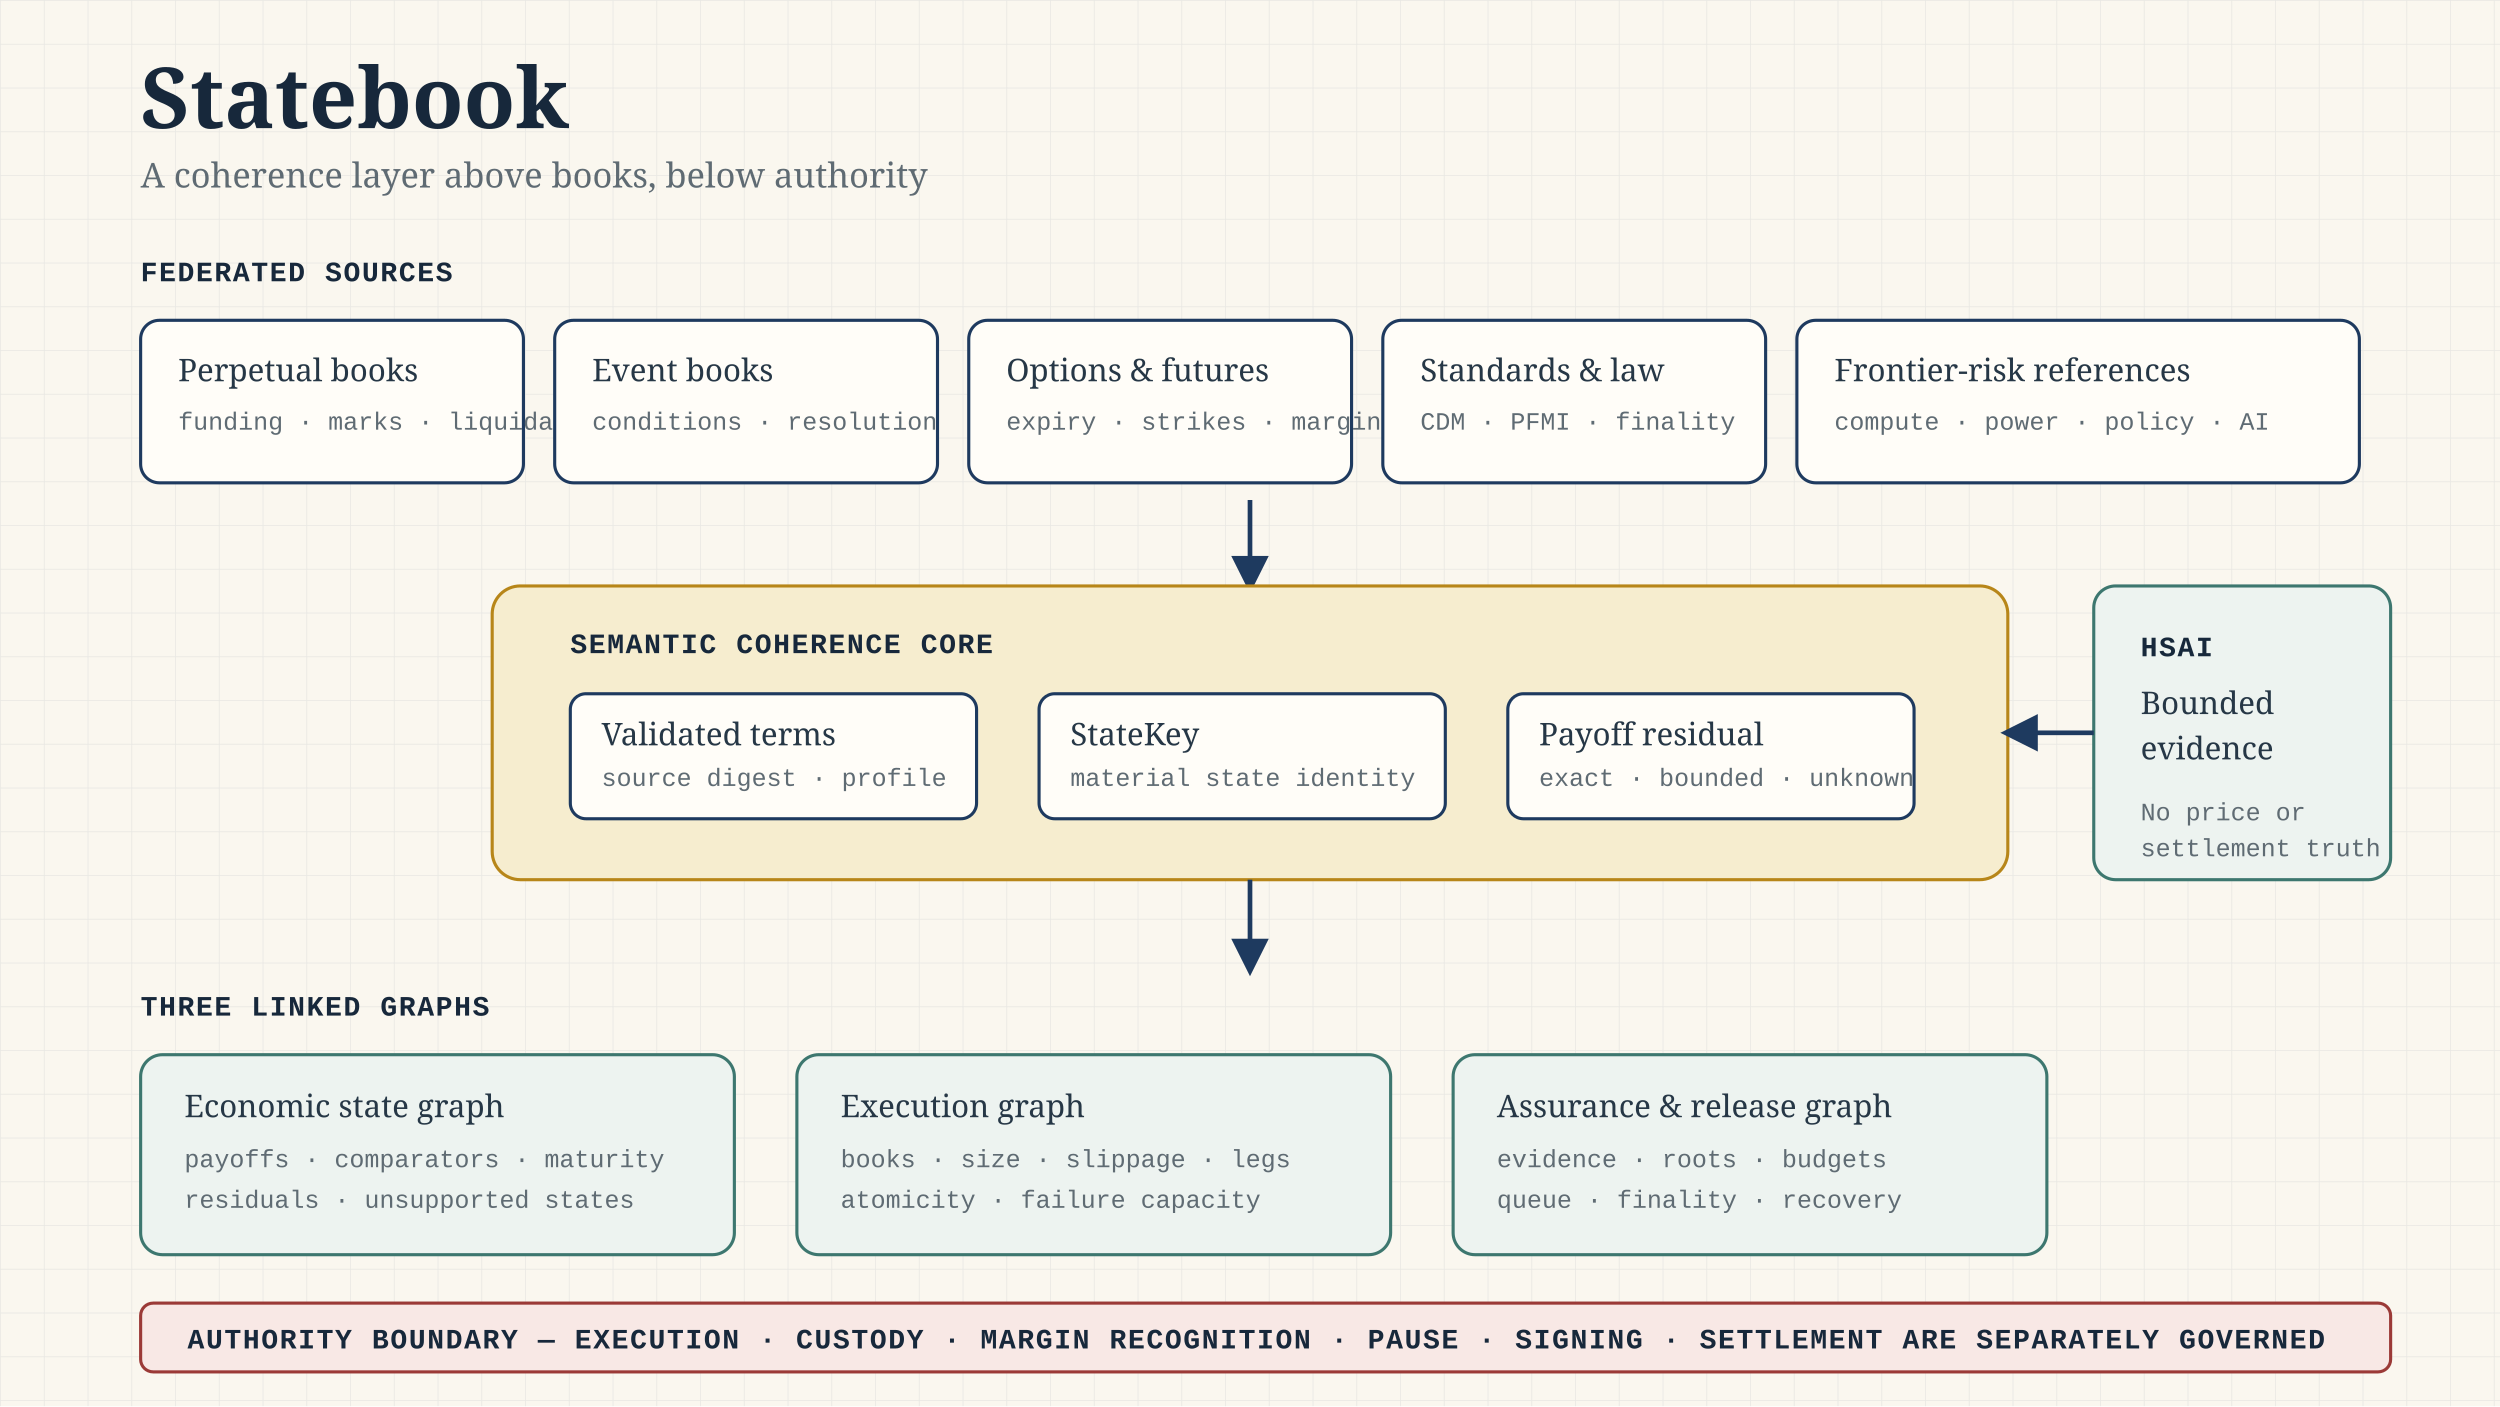
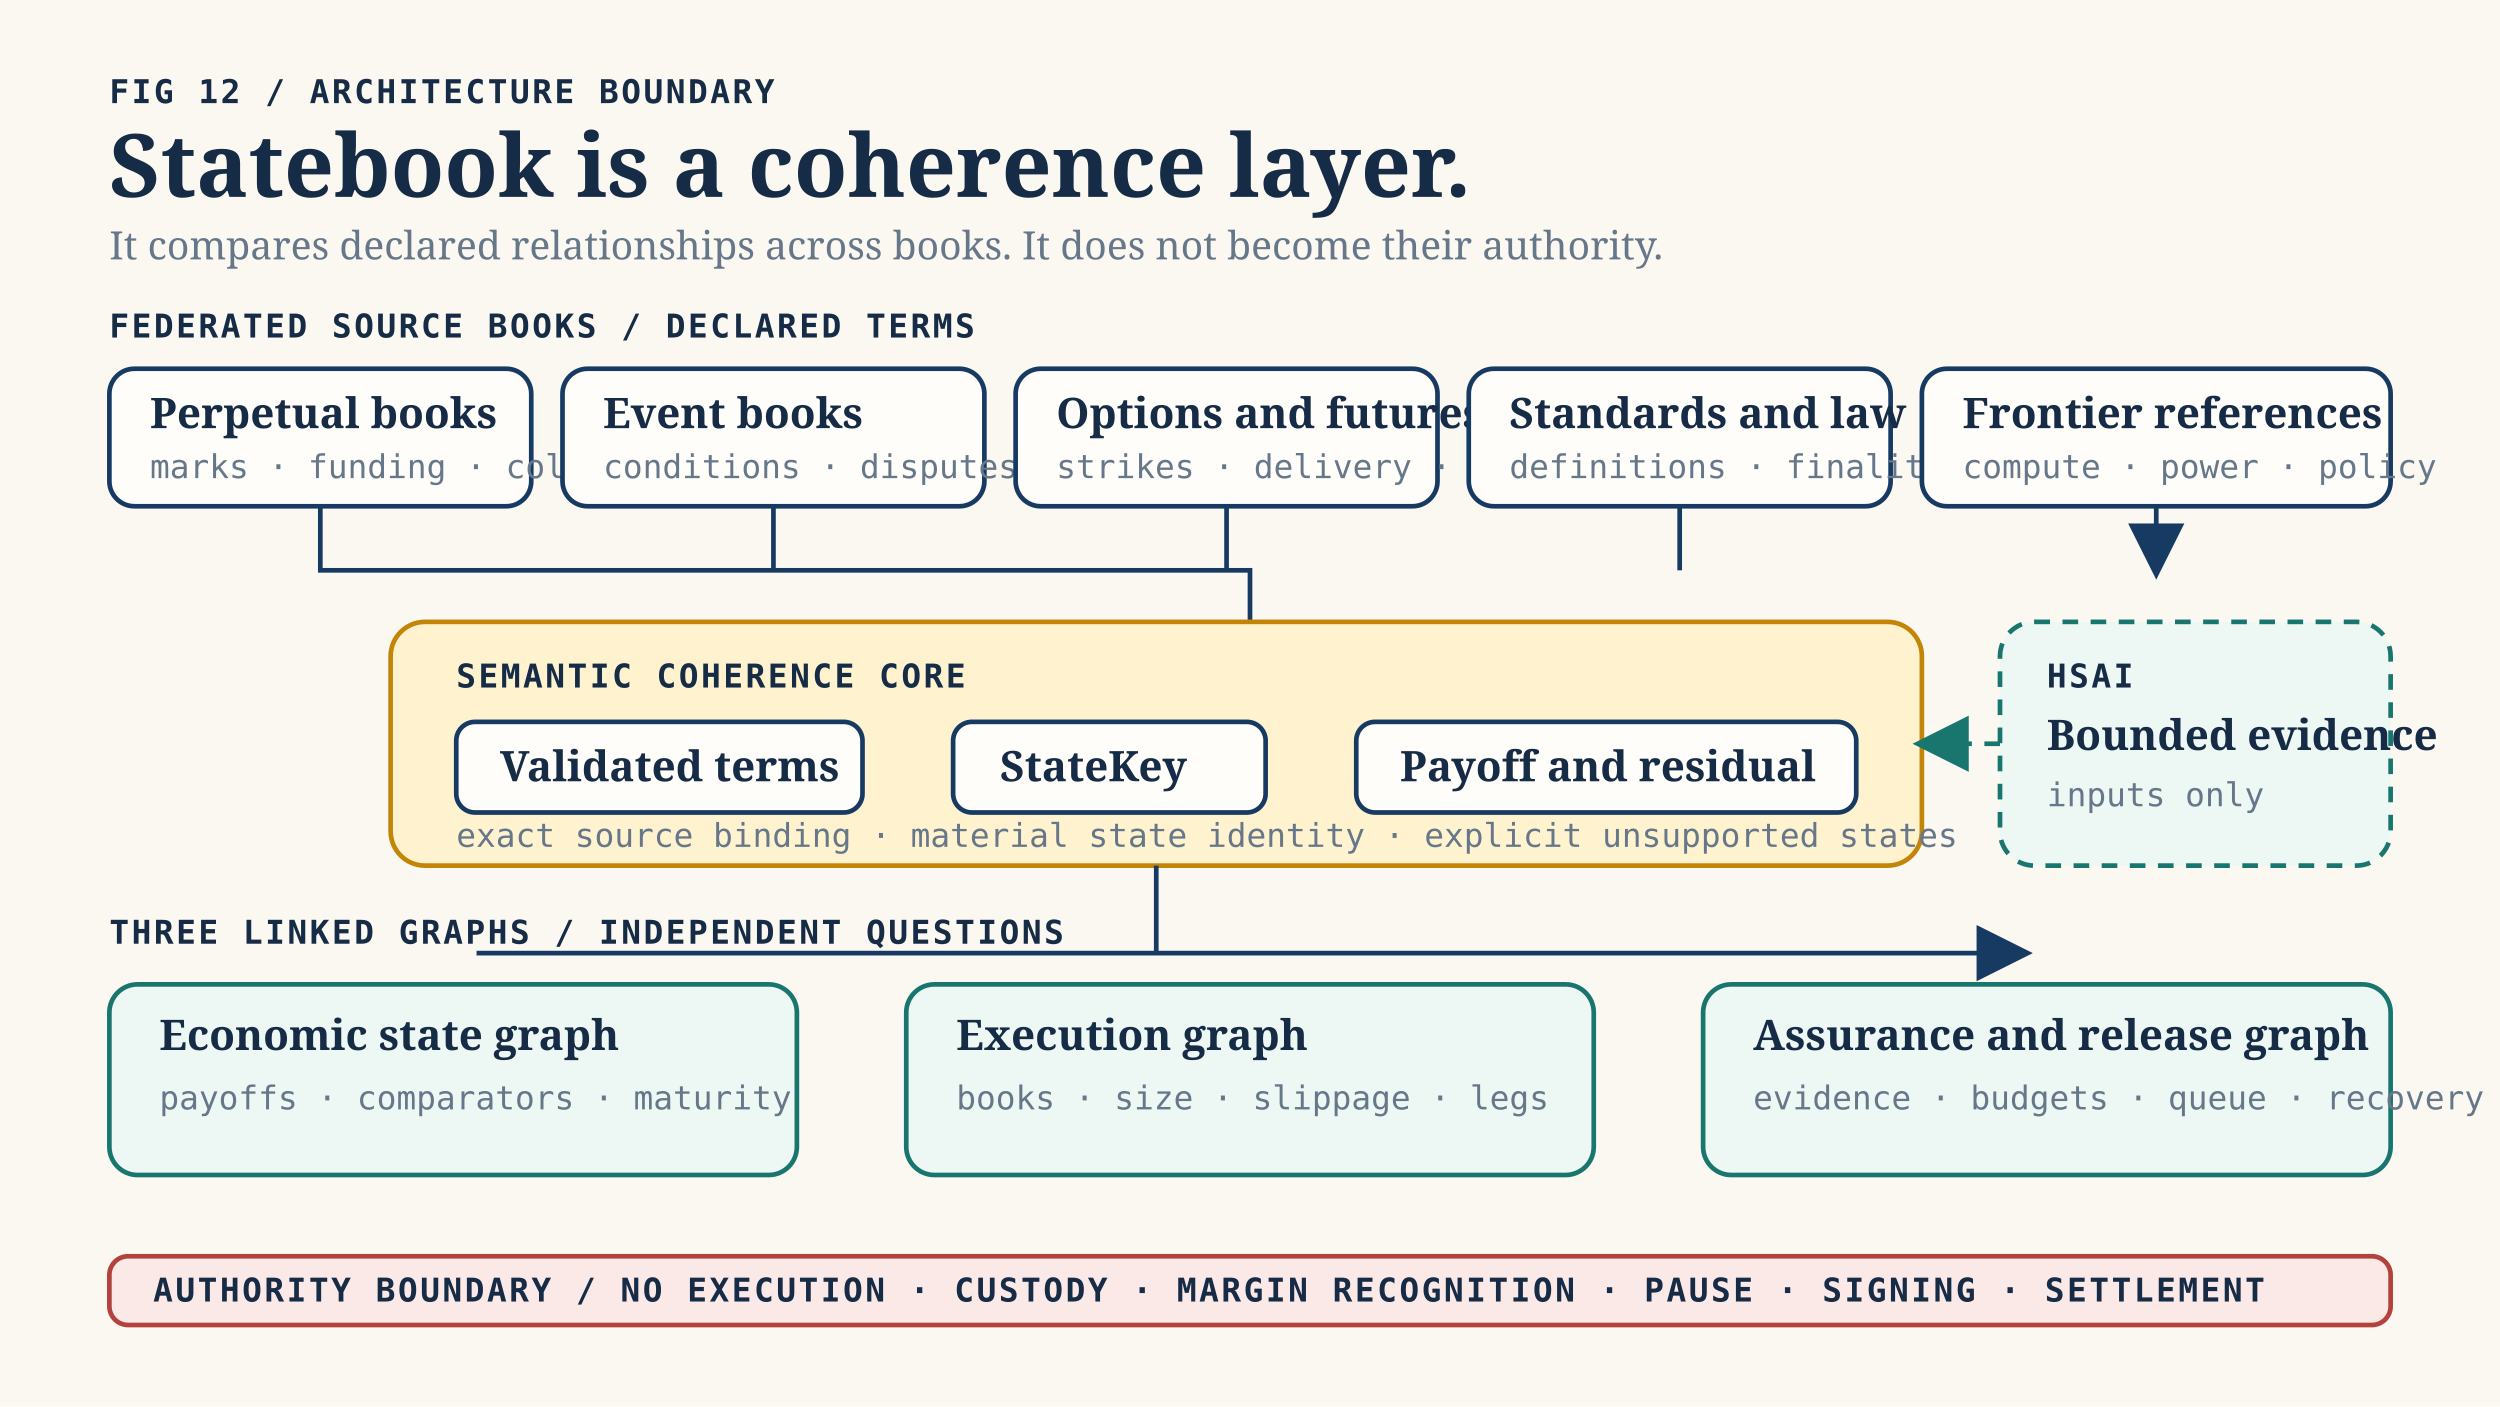
<svg xmlns="http://www.w3.org/2000/svg" width="1600" height="900" viewBox="0 0 1600 900" role="img" aria-labelledby="title desc">
  <defs>
-     <pattern id="grid" width="28" height="28" patternUnits="userSpaceOnUse">
-       <path d="M28 0H0V28" fill="none" stroke="#1e3a5f" stroke-opacity="0.08" />
-     </pattern>
-     <marker id="arrow" viewBox="0 0 10 10" refX="8" refY="5" markerWidth="8" markerHeight="8" orient="auto-start-reverse">
-       <path d="M0 0L10 5L0 10Z" fill="#1e3a5f" />
+     <style>
+       .ink{fill:#162b45}.muted{fill:#667789}.h{font:700 56px Georgia,serif}.t{font:700 27px Georgia,serif}.b{font:25px Georgia,serif}.k{font:700 21px ui-monospace,Consolas,monospace;letter-spacing:1.6px}.x{font:21px ui-monospace,Consolas,monospace}.navy{fill:#fffdfa;stroke:#173a63;stroke-width:3}.teal{fill:#edf7f4;stroke:#19766f;stroke-width:3}.gold{fill:#fff3cf;stroke:#c38508;stroke-width:3}.red{fill:#fbe9e7;stroke:#b3423c;stroke-width:3}.dash{fill:#edf7f4;stroke:#19766f;stroke-width:3;stroke-dasharray:10 8}
+     </style>
+     <marker id="arrow" markerWidth="12" markerHeight="12" refX="10" refY="6" orient="auto">
+       <path d="M0,0 L12,6 L0,12 Z" fill="#173a63" />
    </marker>
-     <style>
-       .h{font:700 54px Georgia,serif;fill:#17283b}.sub{font:22px Georgia,serif;fill:#5f6b73}.label{font:700 18px 'Courier New',monospace;letter-spacing:1px;fill:#17283b}.body{font:20px Georgia,serif;fill:#263746}.small{font:16px 'Courier New',monospace;fill:#5f6b73}.box{fill:#fffdf8;stroke:#1e3a5f;stroke-width:2}.soft{fill:#edf3f0;stroke:#3d776f;stroke-width:2}.gold{fill:#f6edcf;stroke:#b78619;stroke-width:2}.red{fill:#f8e8e5;stroke:#9b3a37;stroke-width:2}.edge{fill:none;stroke:#1e3a5f;stroke-width:3;marker-end:url(#arrow)}
-     </style>
+     <marker id="teal-arrow" markerWidth="12" markerHeight="12" refX="10" refY="6" orient="auto">
+       <path d="M0,0 L12,6 L0,12 Z" fill="#19766f" />
+     </marker>
  </defs>
-   <rect width="1600" height="900" fill="#faf7ef" />
-   <rect width="1600" height="900" fill="url(#grid)" />
-   <text x="90" y="82" class="h">Statebook</text>
-   <text x="90" y="120" class="sub">A coherence layer above books, below authority</text>
-   <text x="90" y="180" class="label">FEDERATED SOURCES</text>
-   <g transform="translate(90 205)">
-     <rect width="245" height="104" rx="12" class="box" />
-     <text x="24" y="39" class="body">Perpetual books</text>
-     <text x="24" y="70" class="small">funding · marks · liquidation</text>
-     <rect x="265" width="245" height="104" rx="12" class="box" />
-     <text x="289" y="39" class="body">Event books</text>
-     <text x="289" y="70" class="small">conditions · resolution</text>
-     <rect x="530" width="245" height="104" rx="12" class="box" />
-     <text x="554" y="39" class="body">Options &amp; futures</text>
-     <text x="554" y="70" class="small">expiry · strikes · margin</text>
-     <rect x="795" width="245" height="104" rx="12" class="box" />
-     <text x="819" y="39" class="body">Standards &amp; law</text>
-     <text x="819" y="70" class="small">CDM · PFMI · finality</text>
-     <rect x="1060" width="360" height="104" rx="12" class="box" />
-     <text x="1084" y="39" class="body">Frontier-risk references</text>
-     <text x="1084" y="70" class="small">compute · power · policy · AI</text>
+   <rect width="1600" height="900" fill="#fbf8f1" />
+   <text x="70" y="66" class="k ink">FIG 12 / ARCHITECTURE BOUNDARY</text>
+   <text x="70" y="126" class="h ink">Statebook is a coherence layer.</text>
+   <text x="70" y="166" class="b muted">It compares declared relationships across books. It does not become their authority.</text>
+   <text x="70" y="216" class="k ink">FEDERATED SOURCE BOOKS / DECLARED TERMS</text>
+   <g>
+     <rect x="70" y="236" width="270" height="88" rx="16" class="navy" />
+     <text x="96" y="274" class="t ink">Perpetual books</text>
+     <text x="96" y="306" class="x muted">marks · funding · collateral</text>
+     <rect x="360" y="236" width="270" height="88" rx="16" class="navy" />
+     <text x="386" y="274" class="t ink">Event books</text>
+     <text x="386" y="306" class="x muted">conditions · disputes · expiry</text>
+     <rect x="650" y="236" width="270" height="88" rx="16" class="navy" />
+     <text x="676" y="274" class="t ink">Options and futures</text>
+     <text x="676" y="306" class="x muted">strikes · delivery · exercise</text>
+     <rect x="940" y="236" width="270" height="88" rx="16" class="navy" />
+     <text x="966" y="274" class="t ink">Standards and law</text>
+     <text x="966" y="306" class="x muted">definitions · finality · rules</text>
+     <rect x="1230" y="236" width="300" height="88" rx="16" class="navy" />
+     <text x="1256" y="274" class="t ink">Frontier references</text>
+     <text x="1256" y="306" class="x muted">compute · power · policy</text>
  </g>
-   <path d="M800 320V375" class="edge" />
-   <rect x="315" y="375" width="970" height="188" rx="18" class="gold" />
-   <text x="365" y="418" class="label">SEMANTIC COHERENCE CORE</text>
-   <g transform="translate(365 444)">
-     <rect width="260" height="80" rx="10" class="box" />
-     <text x="20" y="33" class="body">Validated terms</text>
-     <text x="20" y="59" class="small">source digest · profile</text>
-     <rect x="300" width="260" height="80" rx="10" class="box" />
-     <text x="320" y="33" class="body">StateKey</text>
-     <text x="320" y="59" class="small">material state identity</text>
-     <rect x="600" width="260" height="80" rx="10" class="box" />
-     <text x="620" y="33" class="body">Payoff residual</text>
-     <text x="620" y="59" class="small">exact · bounded · unknown</text>
-   </g>
-   <path d="M800 563V620" class="edge" />
-   <text x="90" y="650" class="label">THREE LINKED GRAPHS</text>
-   <g transform="translate(90 675)">
-     <rect width="380" height="128" rx="14" class="soft" />
-     <text x="28" y="40" class="body">Economic state graph</text>
-     <text x="28" y="72" class="small">payoffs · comparators · maturity</text>
-     <text x="28" y="98" class="small">residuals · unsupported states</text>
-     <rect x="420" width="380" height="128" rx="14" class="soft" />
-     <text x="448" y="40" class="body">Execution graph</text>
-     <text x="448" y="72" class="small">books · size · slippage · legs</text>
-     <text x="448" y="98" class="small">atomicity · failure capacity</text>
-     <rect x="840" width="380" height="128" rx="14" class="soft" />
-     <text x="868" y="40" class="body">Assurance &amp; release graph</text>
-     <text x="868" y="72" class="small">evidence · roots · budgets</text>
-     <text x="868" y="98" class="small">queue · finality · recovery</text>
-   </g>
-   <rect x="1340" y="375" width="190" height="188" rx="14" class="soft" />
-   <text x="1370" y="420" class="label">HSAI</text>
-   <text x="1370" y="457" class="body">Bounded</text>
-   <text x="1370" y="486" class="body">evidence</text>
-   <text x="1370" y="525" class="small">No price or</text>
-   <text x="1370" y="548" class="small">settlement truth</text>
-   <path d="M1340 469H1285" class="edge" />
-   <rect x="90" y="834" width="1440" height="44" rx="8" class="red" />
-   <text x="120" y="863" class="label">AUTHORITY BOUNDARY — EXECUTION · CUSTODY · MARGIN RECOGNITION · PAUSE · SIGNING · SETTLEMENT ARE SEPARATELY GOVERNED</text>
+   <path d="M205 324V365H800V398 M495 324V365 M785 324V365 M1075 324V365 M1380 324V365" fill="none" stroke="#173a63" stroke-width="3" marker-end="url(#arrow)" />
+   <rect x="250" y="398" width="980" height="156" rx="22" class="gold" />
+   <text x="292" y="440" class="k ink">SEMANTIC COHERENCE CORE</text>
+   <rect x="292" y="462" width="260" height="58" rx="12" class="navy" />
+   <text x="320" y="500" class="t ink">Validated terms</text>
+   <rect x="610" y="462" width="200" height="58" rx="12" class="navy" />
+   <text x="640" y="500" class="t ink">StateKey</text>
+   <rect x="868" y="462" width="320" height="58" rx="12" class="navy" />
+   <text x="896" y="500" class="t ink">Payoff and residual</text>
+   <text x="292" y="542" class="x muted">exact source binding · material state identity · explicit unsupported states</text>
+   <rect x="1280" y="398" width="250" height="156" rx="22" class="dash" />
+   <text x="1310" y="440" class="k ink">HSAI</text>
+   <text x="1310" y="480" class="t ink">Bounded evidence</text>
+   <text x="1310" y="516" class="x muted">inputs only</text>
+   <path d="M1280 476H1230" fill="none" stroke="#19766f" stroke-width="3" stroke-dasharray="10 8" marker-end="url(#teal-arrow)" />
+   <path d="M740 554V610 M740 610H305 M740 610H800 M740 610H1295" fill="none" stroke="#173a63" stroke-width="3" marker-end="url(#arrow)" />
+   <text x="70" y="604" class="k ink">THREE LINKED GRAPHS / INDEPENDENT QUESTIONS</text>
+   <rect x="70" y="630" width="440" height="122" rx="18" class="teal" />
+   <text x="102" y="672" class="t ink">Economic state graph</text>
+   <text x="102" y="710" class="x muted">payoffs · comparators · maturity</text>
+   <rect x="580" y="630" width="440" height="122" rx="18" class="teal" />
+   <text x="612" y="672" class="t ink">Execution graph</text>
+   <text x="612" y="710" class="x muted">books · size · slippage · legs</text>
+   <rect x="1090" y="630" width="440" height="122" rx="18" class="teal" />
+   <text x="1122" y="672" class="t ink">Assurance and release graph</text>
+   <text x="1122" y="710" class="x muted">evidence · budgets · queue · recovery</text>
+   <rect x="70" y="804" width="1460" height="44" rx="12" class="red" />
+   <text x="98" y="833" class="k ink">AUTHORITY BOUNDARY / NO EXECUTION · CUSTODY · MARGIN RECOGNITION · PAUSE · SIGNING · SETTLEMENT</text>
</svg>
